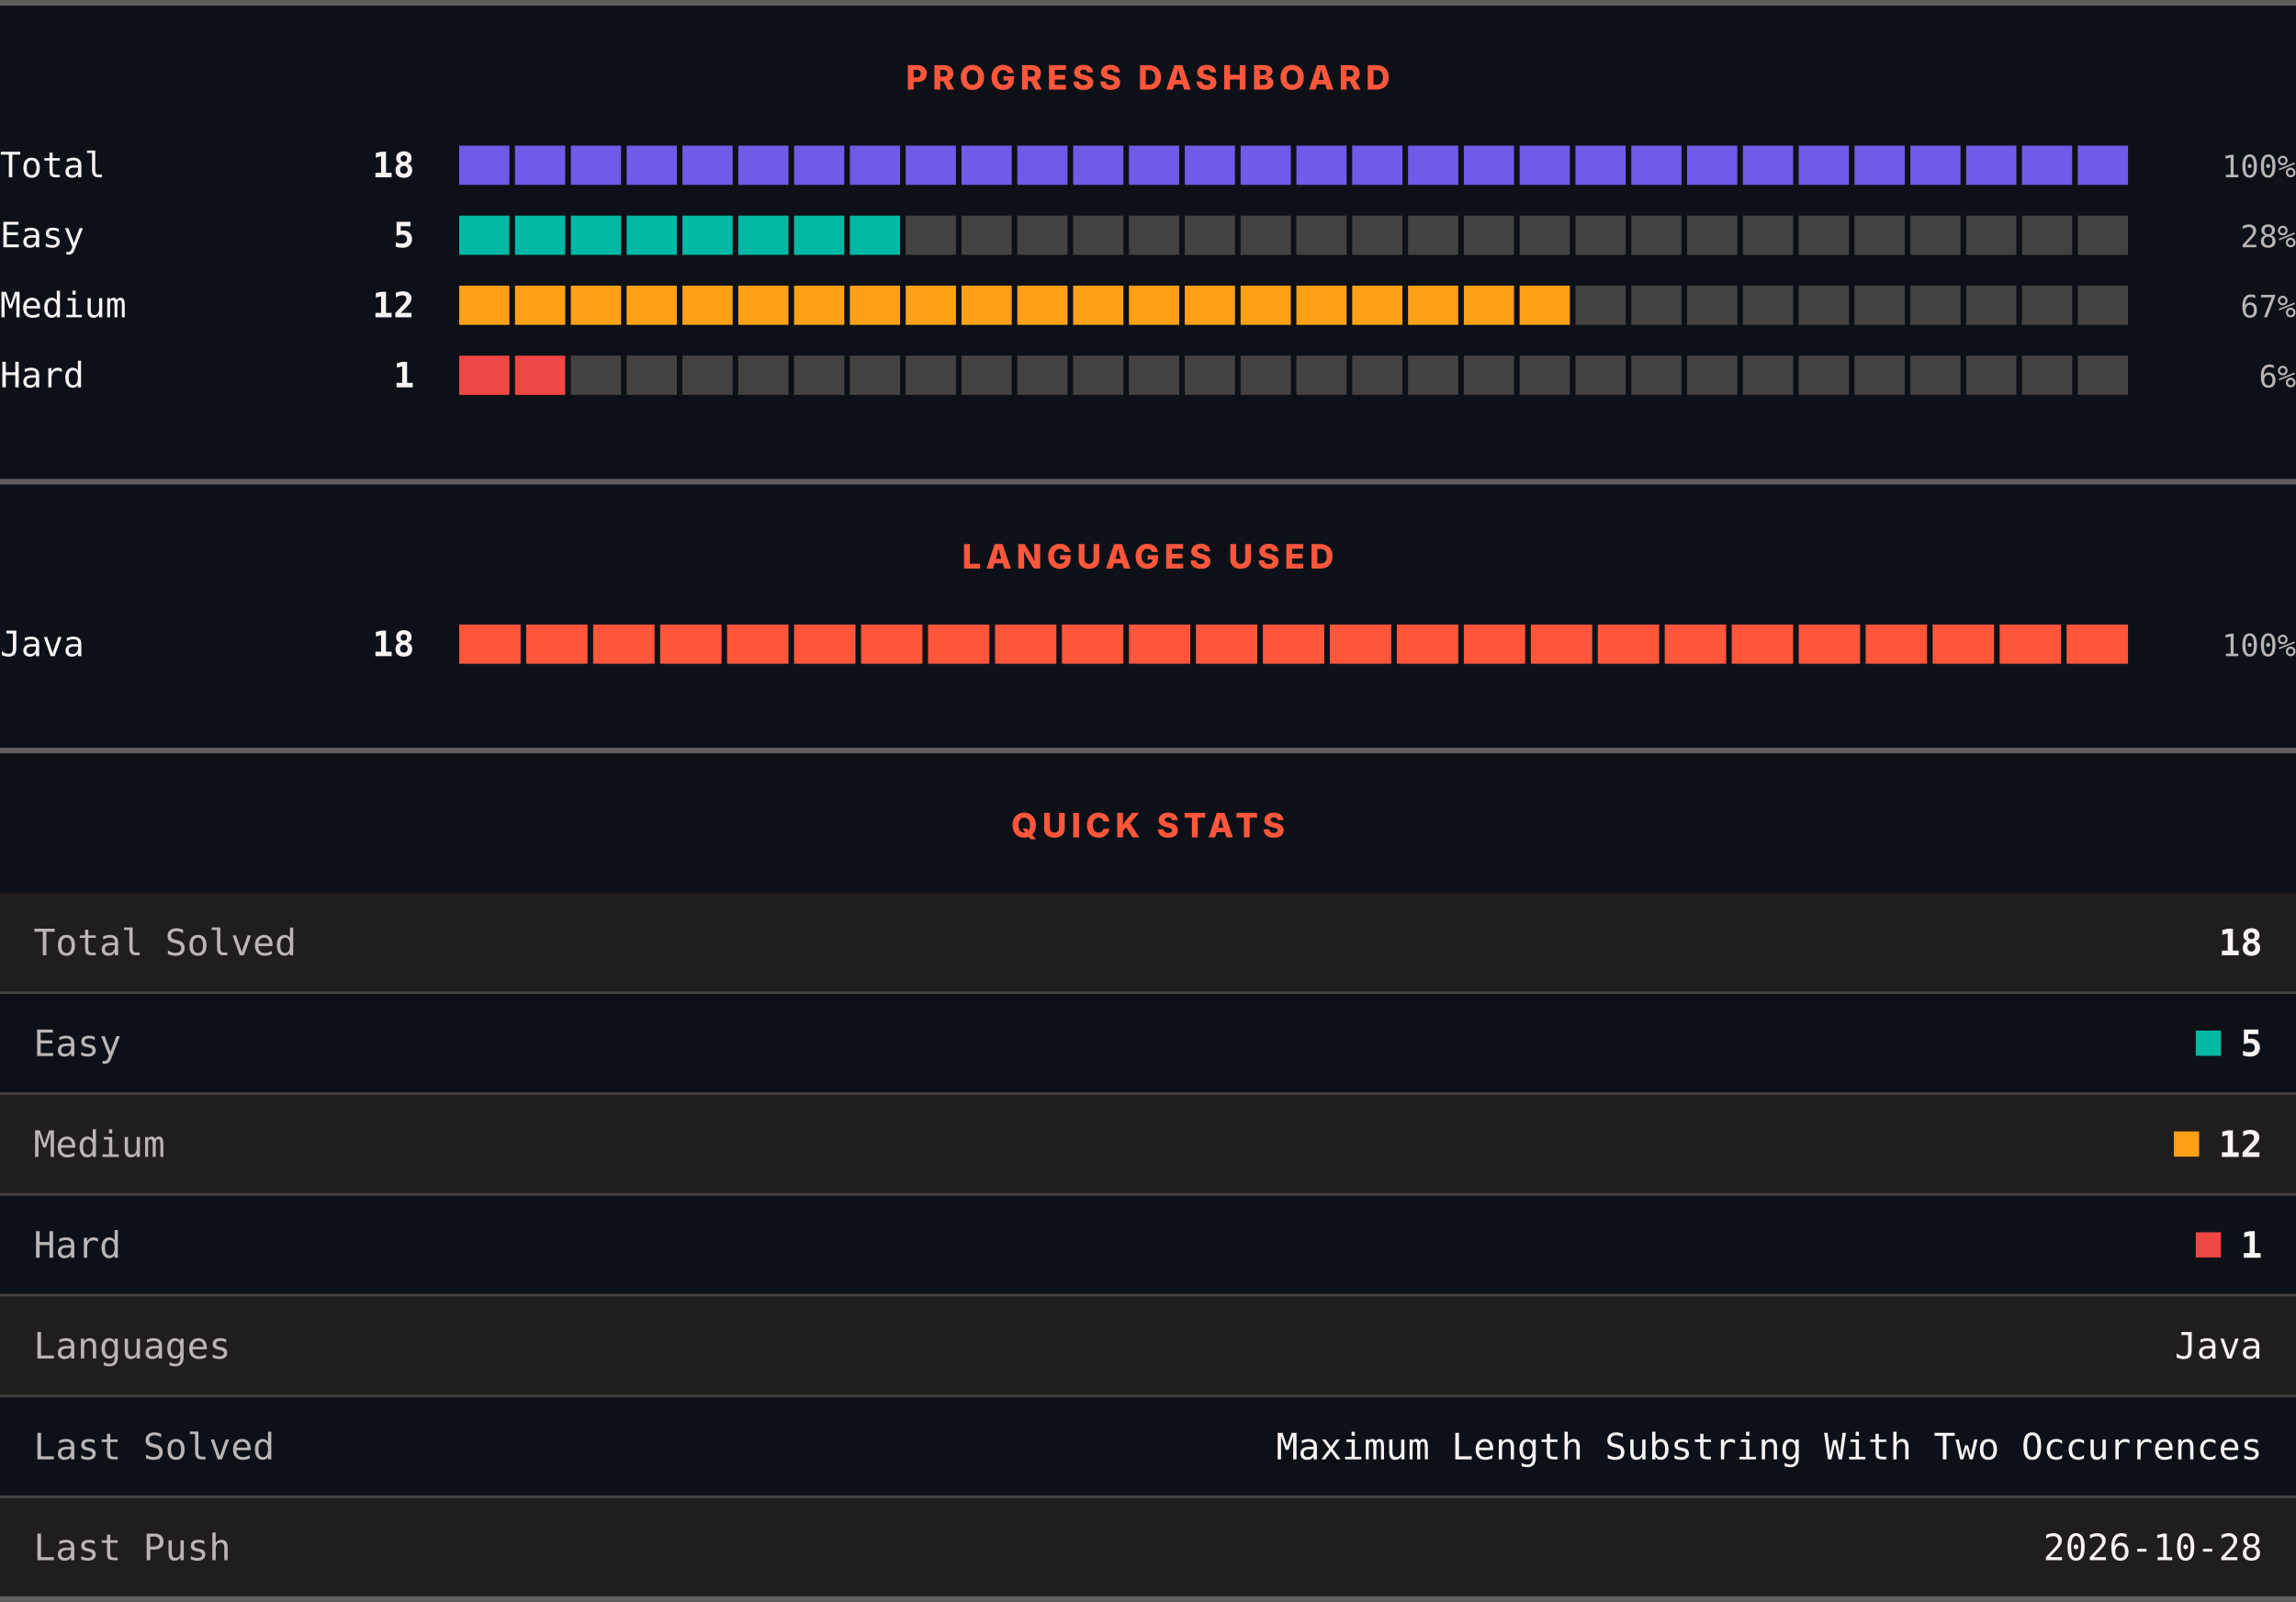
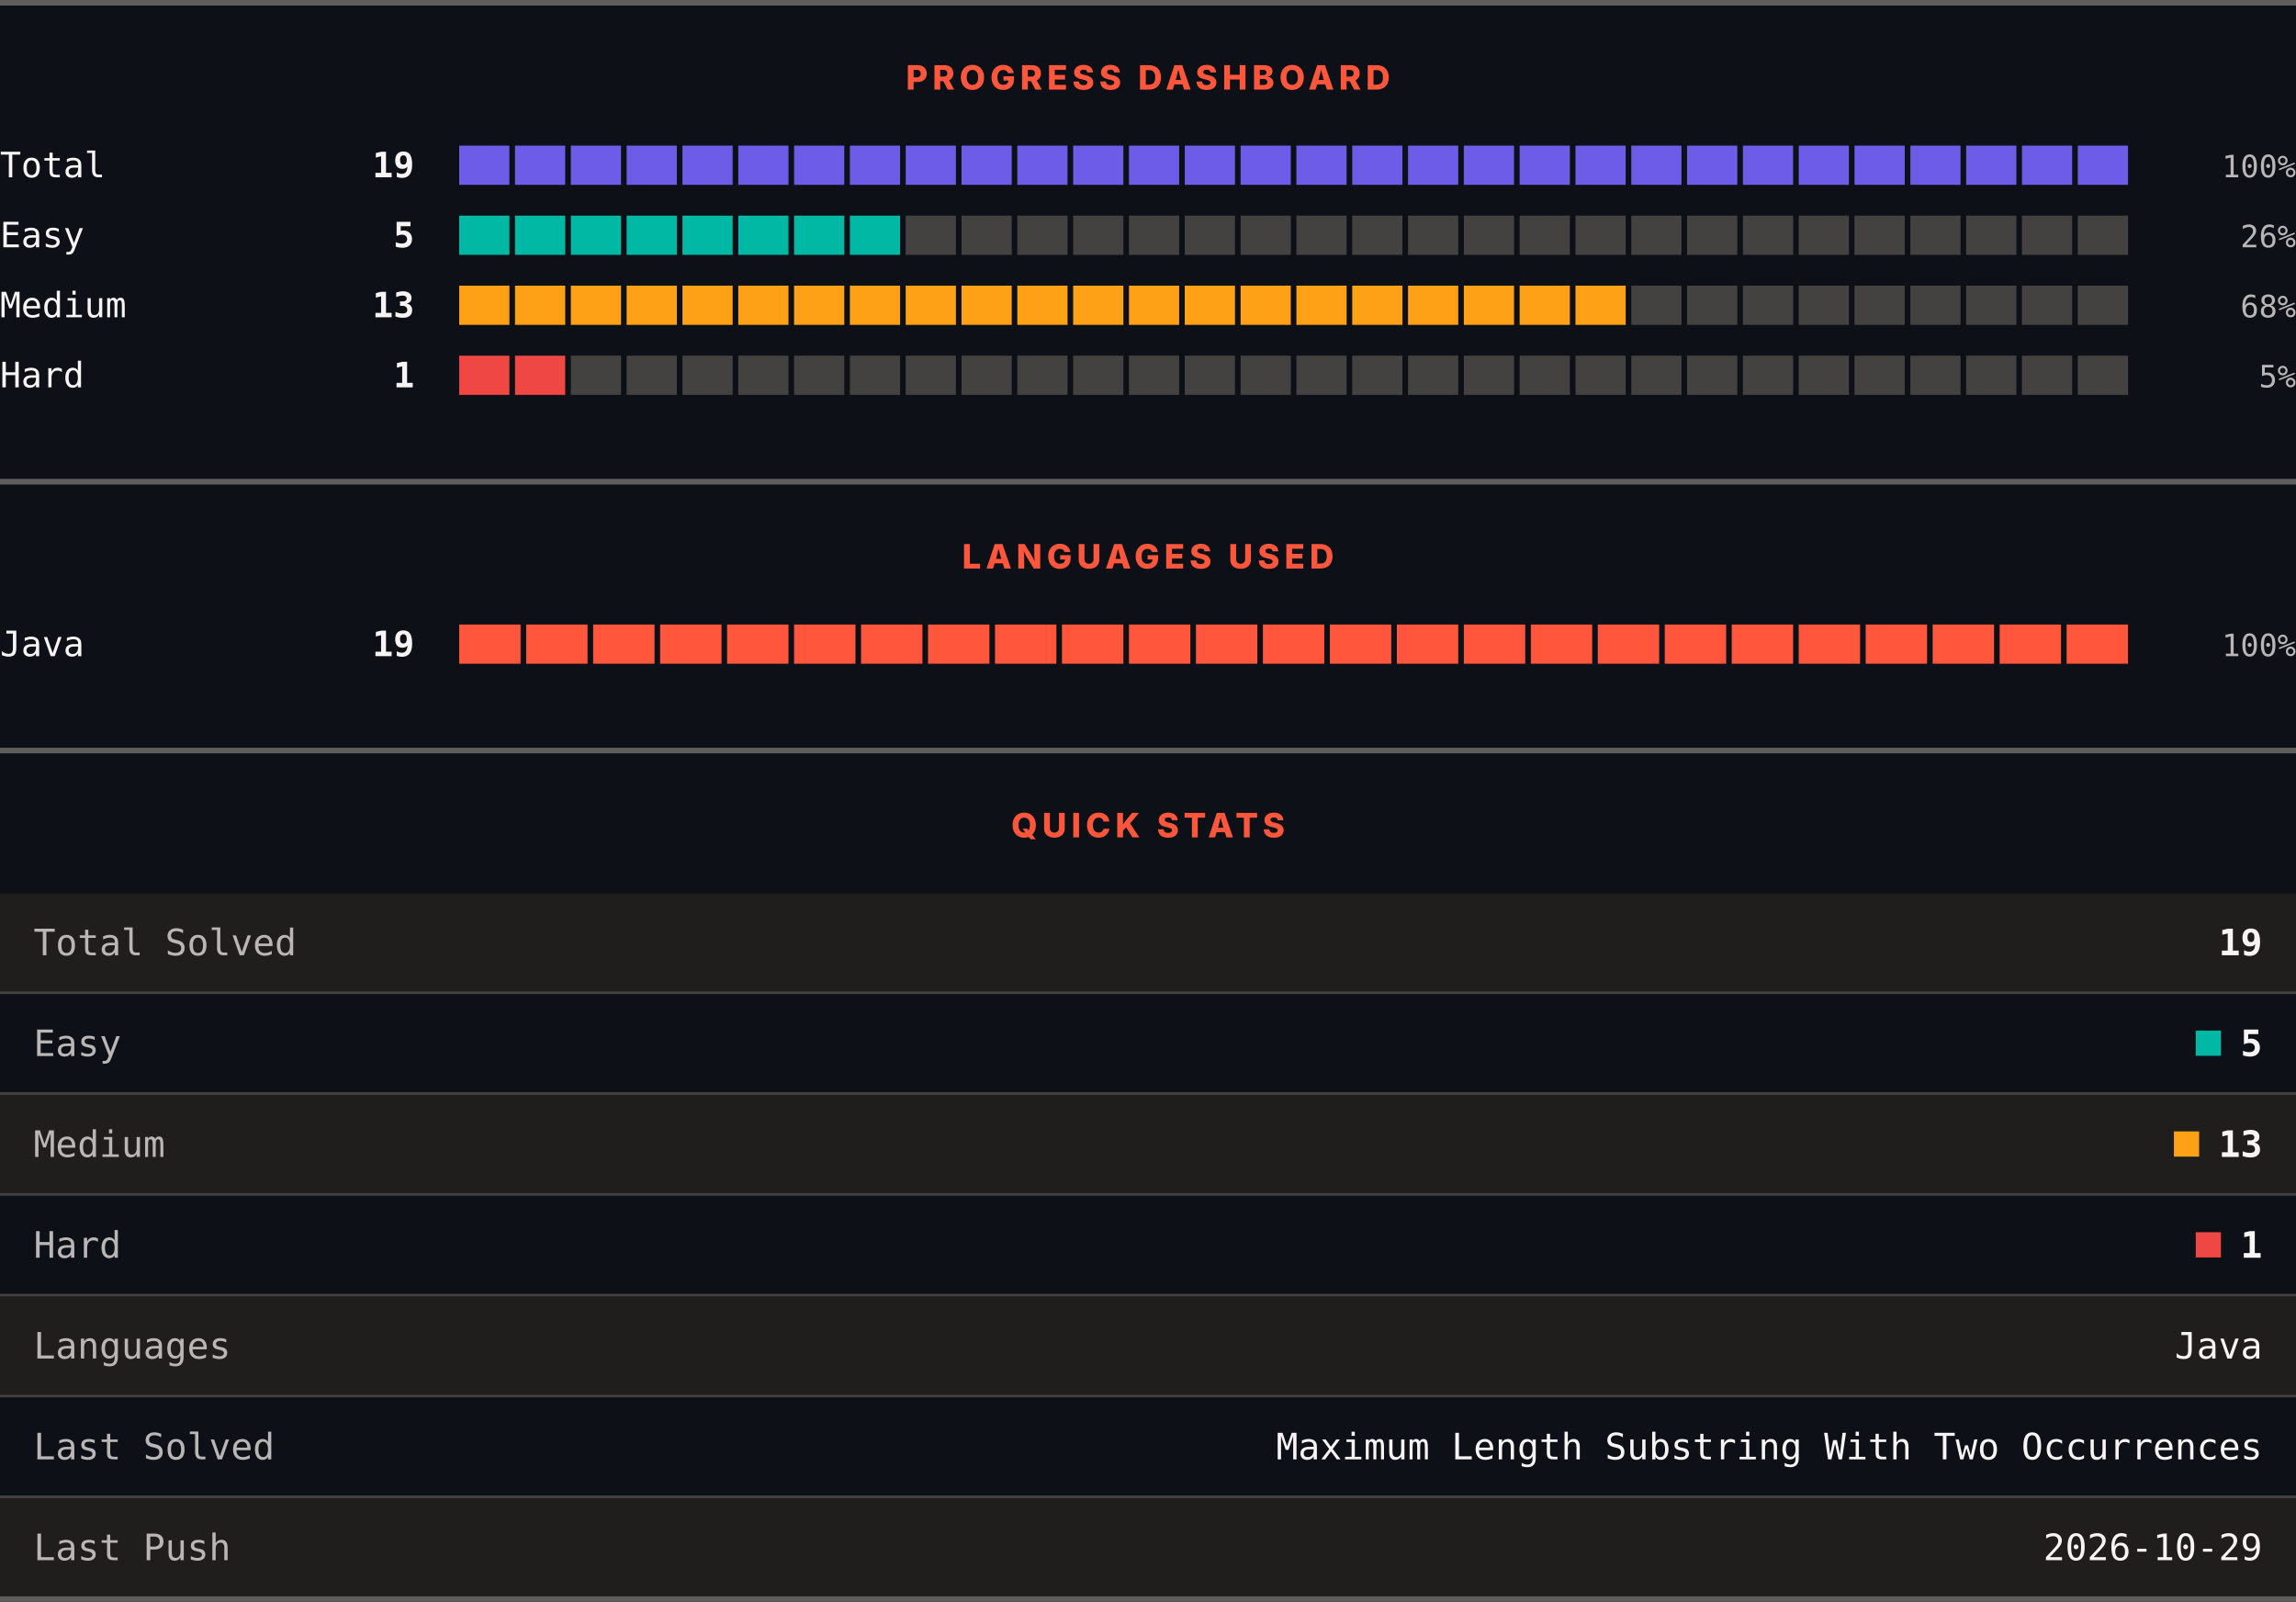
<svg xmlns="http://www.w3.org/2000/svg" width="820" height="572" viewBox="0 0 820 572" role="img" aria-label="LeetCode progress, languages and quick stats">
  <rect width="820" height="572" fill="#0d1117" />
  <rect x="0" y="0" width="820" height="2" fill="#605d5d" />
  <text x="410" y="32" text-anchor="middle" font-family="Archivo, system-ui, -apple-system, Segoe UI, sans-serif" font-size="12" font-weight="800" letter-spacing="1.68" fill="#ff563c">PROGRESS DASHBOARD</text>
  <text x="0" y="63.3" font-family="ui-monospace, SFMono-Regular, Menlo, Consolas, monospace" font-size="12.5" fill="#f8f4f4">Total</text>
-   <text x="148" y="63.3" text-anchor="end" font-family="ui-monospace, SFMono-Regular, Menlo, Consolas, monospace" font-size="12.5" font-weight="700" fill="#f8f4f4">18</text>
+   <text x="148" y="63.3" text-anchor="end" font-family="ui-monospace, SFMono-Regular, Menlo, Consolas, monospace" font-size="12.5" font-weight="700" fill="#f8f4f4">19</text>
  <rect x="164.00" y="52" width="17.93" height="14" fill="#6c5ce7" />
  <rect x="183.93" y="52" width="17.93" height="14" fill="#6c5ce7" />
  <rect x="203.87" y="52" width="17.93" height="14" fill="#6c5ce7" />
  <rect x="223.80" y="52" width="17.93" height="14" fill="#6c5ce7" />
  <rect x="243.73" y="52" width="17.93" height="14" fill="#6c5ce7" />
  <rect x="263.67" y="52" width="17.93" height="14" fill="#6c5ce7" />
  <rect x="283.60" y="52" width="17.93" height="14" fill="#6c5ce7" />
  <rect x="303.53" y="52" width="17.93" height="14" fill="#6c5ce7" />
  <rect x="323.47" y="52" width="17.93" height="14" fill="#6c5ce7" />
  <rect x="343.40" y="52" width="17.93" height="14" fill="#6c5ce7" />
  <rect x="363.33" y="52" width="17.93" height="14" fill="#6c5ce7" />
  <rect x="383.27" y="52" width="17.93" height="14" fill="#6c5ce7" />
  <rect x="403.20" y="52" width="17.93" height="14" fill="#6c5ce7" />
  <rect x="423.13" y="52" width="17.93" height="14" fill="#6c5ce7" />
  <rect x="443.07" y="52" width="17.93" height="14" fill="#6c5ce7" />
  <rect x="463.00" y="52" width="17.93" height="14" fill="#6c5ce7" />
  <rect x="482.93" y="52" width="17.93" height="14" fill="#6c5ce7" />
  <rect x="502.87" y="52" width="17.93" height="14" fill="#6c5ce7" />
  <rect x="522.80" y="52" width="17.93" height="14" fill="#6c5ce7" />
  <rect x="542.73" y="52" width="17.93" height="14" fill="#6c5ce7" />
  <rect x="562.67" y="52" width="17.93" height="14" fill="#6c5ce7" />
  <rect x="582.60" y="52" width="17.93" height="14" fill="#6c5ce7" />
  <rect x="602.53" y="52" width="17.93" height="14" fill="#6c5ce7" />
  <rect x="622.47" y="52" width="17.93" height="14" fill="#6c5ce7" />
  <rect x="642.40" y="52" width="17.93" height="14" fill="#6c5ce7" />
  <rect x="662.33" y="52" width="17.93" height="14" fill="#6c5ce7" />
  <rect x="682.27" y="52" width="17.93" height="14" fill="#6c5ce7" />
  <rect x="702.20" y="52" width="17.93" height="14" fill="#6c5ce7" />
  <rect x="722.13" y="52" width="17.93" height="14" fill="#6c5ce7" />
  <rect x="742.07" y="52" width="17.93" height="14" fill="#6c5ce7" />
  <text x="820" y="63.3" text-anchor="end" font-family="ui-monospace, SFMono-Regular, Menlo, Consolas, monospace" font-size="11" fill="#bab6b6">100%</text>
  <text x="0" y="88.3" font-family="ui-monospace, SFMono-Regular, Menlo, Consolas, monospace" font-size="12.5" fill="#f8f4f4">Easy</text>
  <text x="148" y="88.3" text-anchor="end" font-family="ui-monospace, SFMono-Regular, Menlo, Consolas, monospace" font-size="12.5" font-weight="700" fill="#f8f4f4">5</text>
  <rect x="164.00" y="77" width="17.93" height="14" fill="#00b8a3" />
  <rect x="183.93" y="77" width="17.93" height="14" fill="#00b8a3" />
  <rect x="203.87" y="77" width="17.93" height="14" fill="#00b8a3" />
  <rect x="223.80" y="77" width="17.93" height="14" fill="#00b8a3" />
  <rect x="243.73" y="77" width="17.93" height="14" fill="#00b8a3" />
  <rect x="263.67" y="77" width="17.93" height="14" fill="#00b8a3" />
  <rect x="283.60" y="77" width="17.93" height="14" fill="#00b8a3" />
  <rect x="303.53" y="77" width="17.93" height="14" fill="#00b8a3" />
  <rect x="323.47" y="77" width="17.93" height="14" fill="#444141" />
  <rect x="343.40" y="77" width="17.93" height="14" fill="#444141" />
  <rect x="363.33" y="77" width="17.93" height="14" fill="#444141" />
  <rect x="383.27" y="77" width="17.93" height="14" fill="#444141" />
  <rect x="403.20" y="77" width="17.93" height="14" fill="#444141" />
  <rect x="423.13" y="77" width="17.93" height="14" fill="#444141" />
  <rect x="443.07" y="77" width="17.93" height="14" fill="#444141" />
  <rect x="463.00" y="77" width="17.93" height="14" fill="#444141" />
  <rect x="482.93" y="77" width="17.93" height="14" fill="#444141" />
  <rect x="502.87" y="77" width="17.93" height="14" fill="#444141" />
  <rect x="522.80" y="77" width="17.93" height="14" fill="#444141" />
  <rect x="542.73" y="77" width="17.93" height="14" fill="#444141" />
  <rect x="562.67" y="77" width="17.93" height="14" fill="#444141" />
  <rect x="582.60" y="77" width="17.93" height="14" fill="#444141" />
  <rect x="602.53" y="77" width="17.93" height="14" fill="#444141" />
  <rect x="622.47" y="77" width="17.93" height="14" fill="#444141" />
  <rect x="642.40" y="77" width="17.93" height="14" fill="#444141" />
  <rect x="662.33" y="77" width="17.93" height="14" fill="#444141" />
  <rect x="682.27" y="77" width="17.93" height="14" fill="#444141" />
  <rect x="702.20" y="77" width="17.93" height="14" fill="#444141" />
  <rect x="722.13" y="77" width="17.93" height="14" fill="#444141" />
  <rect x="742.07" y="77" width="17.93" height="14" fill="#444141" />
-   <text x="820" y="88.3" text-anchor="end" font-family="ui-monospace, SFMono-Regular, Menlo, Consolas, monospace" font-size="11" fill="#bab6b6">28%</text>
+   <text x="820" y="88.3" text-anchor="end" font-family="ui-monospace, SFMono-Regular, Menlo, Consolas, monospace" font-size="11" fill="#bab6b6">26%</text>
  <text x="0" y="113.3" font-family="ui-monospace, SFMono-Regular, Menlo, Consolas, monospace" font-size="12.5" fill="#f8f4f4">Medium</text>
-   <text x="148" y="113.3" text-anchor="end" font-family="ui-monospace, SFMono-Regular, Menlo, Consolas, monospace" font-size="12.5" font-weight="700" fill="#f8f4f4">12</text>
+   <text x="148" y="113.3" text-anchor="end" font-family="ui-monospace, SFMono-Regular, Menlo, Consolas, monospace" font-size="12.5" font-weight="700" fill="#f8f4f4">13</text>
  <rect x="164.00" y="102" width="17.93" height="14" fill="#ffa116" />
  <rect x="183.93" y="102" width="17.93" height="14" fill="#ffa116" />
  <rect x="203.87" y="102" width="17.93" height="14" fill="#ffa116" />
  <rect x="223.80" y="102" width="17.93" height="14" fill="#ffa116" />
  <rect x="243.73" y="102" width="17.93" height="14" fill="#ffa116" />
  <rect x="263.67" y="102" width="17.93" height="14" fill="#ffa116" />
  <rect x="283.60" y="102" width="17.93" height="14" fill="#ffa116" />
  <rect x="303.53" y="102" width="17.93" height="14" fill="#ffa116" />
  <rect x="323.47" y="102" width="17.93" height="14" fill="#ffa116" />
  <rect x="343.40" y="102" width="17.93" height="14" fill="#ffa116" />
  <rect x="363.33" y="102" width="17.93" height="14" fill="#ffa116" />
  <rect x="383.27" y="102" width="17.93" height="14" fill="#ffa116" />
  <rect x="403.20" y="102" width="17.93" height="14" fill="#ffa116" />
  <rect x="423.13" y="102" width="17.93" height="14" fill="#ffa116" />
  <rect x="443.07" y="102" width="17.93" height="14" fill="#ffa116" />
  <rect x="463.00" y="102" width="17.93" height="14" fill="#ffa116" />
  <rect x="482.93" y="102" width="17.93" height="14" fill="#ffa116" />
  <rect x="502.87" y="102" width="17.93" height="14" fill="#ffa116" />
  <rect x="522.80" y="102" width="17.93" height="14" fill="#ffa116" />
  <rect x="542.73" y="102" width="17.93" height="14" fill="#ffa116" />
-   <rect x="562.67" y="102" width="17.93" height="14" fill="#444141" />
+   <rect x="562.67" y="102" width="17.93" height="14" fill="#ffa116" />
  <rect x="582.60" y="102" width="17.93" height="14" fill="#444141" />
  <rect x="602.53" y="102" width="17.93" height="14" fill="#444141" />
  <rect x="622.47" y="102" width="17.93" height="14" fill="#444141" />
  <rect x="642.40" y="102" width="17.93" height="14" fill="#444141" />
  <rect x="662.33" y="102" width="17.93" height="14" fill="#444141" />
  <rect x="682.27" y="102" width="17.93" height="14" fill="#444141" />
  <rect x="702.20" y="102" width="17.93" height="14" fill="#444141" />
  <rect x="722.13" y="102" width="17.93" height="14" fill="#444141" />
  <rect x="742.07" y="102" width="17.93" height="14" fill="#444141" />
-   <text x="820" y="113.3" text-anchor="end" font-family="ui-monospace, SFMono-Regular, Menlo, Consolas, monospace" font-size="11" fill="#bab6b6">67%</text>
+   <text x="820" y="113.3" text-anchor="end" font-family="ui-monospace, SFMono-Regular, Menlo, Consolas, monospace" font-size="11" fill="#bab6b6">68%</text>
  <text x="0" y="138.3" font-family="ui-monospace, SFMono-Regular, Menlo, Consolas, monospace" font-size="12.5" fill="#f8f4f4">Hard</text>
  <text x="148" y="138.3" text-anchor="end" font-family="ui-monospace, SFMono-Regular, Menlo, Consolas, monospace" font-size="12.5" font-weight="700" fill="#f8f4f4">1</text>
  <rect x="164.00" y="127" width="17.93" height="14" fill="#ef4743" />
  <rect x="183.93" y="127" width="17.93" height="14" fill="#ef4743" />
  <rect x="203.87" y="127" width="17.93" height="14" fill="#444141" />
  <rect x="223.80" y="127" width="17.93" height="14" fill="#444141" />
  <rect x="243.73" y="127" width="17.93" height="14" fill="#444141" />
  <rect x="263.67" y="127" width="17.93" height="14" fill="#444141" />
  <rect x="283.60" y="127" width="17.93" height="14" fill="#444141" />
  <rect x="303.53" y="127" width="17.93" height="14" fill="#444141" />
  <rect x="323.47" y="127" width="17.93" height="14" fill="#444141" />
  <rect x="343.40" y="127" width="17.93" height="14" fill="#444141" />
  <rect x="363.33" y="127" width="17.93" height="14" fill="#444141" />
  <rect x="383.27" y="127" width="17.93" height="14" fill="#444141" />
  <rect x="403.20" y="127" width="17.93" height="14" fill="#444141" />
  <rect x="423.13" y="127" width="17.93" height="14" fill="#444141" />
  <rect x="443.07" y="127" width="17.93" height="14" fill="#444141" />
  <rect x="463.00" y="127" width="17.93" height="14" fill="#444141" />
  <rect x="482.93" y="127" width="17.93" height="14" fill="#444141" />
  <rect x="502.87" y="127" width="17.93" height="14" fill="#444141" />
  <rect x="522.80" y="127" width="17.93" height="14" fill="#444141" />
  <rect x="542.73" y="127" width="17.93" height="14" fill="#444141" />
  <rect x="562.67" y="127" width="17.93" height="14" fill="#444141" />
  <rect x="582.60" y="127" width="17.93" height="14" fill="#444141" />
  <rect x="602.53" y="127" width="17.93" height="14" fill="#444141" />
  <rect x="622.47" y="127" width="17.93" height="14" fill="#444141" />
  <rect x="642.40" y="127" width="17.93" height="14" fill="#444141" />
  <rect x="662.33" y="127" width="17.93" height="14" fill="#444141" />
  <rect x="682.27" y="127" width="17.93" height="14" fill="#444141" />
  <rect x="702.20" y="127" width="17.93" height="14" fill="#444141" />
  <rect x="722.13" y="127" width="17.93" height="14" fill="#444141" />
  <rect x="742.07" y="127" width="17.93" height="14" fill="#444141" />
-   <text x="820" y="138.3" text-anchor="end" font-family="ui-monospace, SFMono-Regular, Menlo, Consolas, monospace" font-size="11" fill="#bab6b6">6%</text>
+   <text x="820" y="138.3" text-anchor="end" font-family="ui-monospace, SFMono-Regular, Menlo, Consolas, monospace" font-size="11" fill="#bab6b6">5%</text>
  <rect x="0" y="171" width="820" height="2" fill="#605d5d" />
  <text x="410" y="203" text-anchor="middle" font-family="Archivo, system-ui, -apple-system, Segoe UI, sans-serif" font-size="12" font-weight="800" letter-spacing="1.68" fill="#ff563c">LANGUAGES USED</text>
  <text x="0" y="234.3" font-family="ui-monospace, SFMono-Regular, Menlo, Consolas, monospace" font-size="12.5" fill="#f8f4f4">Java</text>
-   <text x="148" y="234.3" text-anchor="end" font-family="ui-monospace, SFMono-Regular, Menlo, Consolas, monospace" font-size="12.5" font-weight="700" fill="#f8f4f4">18</text>
+   <text x="148" y="234.3" text-anchor="end" font-family="ui-monospace, SFMono-Regular, Menlo, Consolas, monospace" font-size="12.5" font-weight="700" fill="#f8f4f4">19</text>
  <rect x="164.00" y="223" width="21.92" height="14" fill="#ff563c" />
  <rect x="187.92" y="223" width="21.92" height="14" fill="#ff563c" />
  <rect x="211.84" y="223" width="21.92" height="14" fill="#ff563c" />
  <rect x="235.76" y="223" width="21.92" height="14" fill="#ff563c" />
  <rect x="259.68" y="223" width="21.92" height="14" fill="#ff563c" />
  <rect x="283.60" y="223" width="21.92" height="14" fill="#ff563c" />
  <rect x="307.52" y="223" width="21.92" height="14" fill="#ff563c" />
  <rect x="331.44" y="223" width="21.92" height="14" fill="#ff563c" />
  <rect x="355.36" y="223" width="21.92" height="14" fill="#ff563c" />
  <rect x="379.28" y="223" width="21.92" height="14" fill="#ff563c" />
  <rect x="403.20" y="223" width="21.92" height="14" fill="#ff563c" />
  <rect x="427.12" y="223" width="21.92" height="14" fill="#ff563c" />
  <rect x="451.04" y="223" width="21.92" height="14" fill="#ff563c" />
  <rect x="474.96" y="223" width="21.92" height="14" fill="#ff563c" />
  <rect x="498.88" y="223" width="21.92" height="14" fill="#ff563c" />
  <rect x="522.80" y="223" width="21.92" height="14" fill="#ff563c" />
  <rect x="546.72" y="223" width="21.92" height="14" fill="#ff563c" />
  <rect x="570.64" y="223" width="21.92" height="14" fill="#ff563c" />
  <rect x="594.56" y="223" width="21.92" height="14" fill="#ff563c" />
  <rect x="618.48" y="223" width="21.92" height="14" fill="#ff563c" />
  <rect x="642.40" y="223" width="21.92" height="14" fill="#ff563c" />
  <rect x="666.32" y="223" width="21.92" height="14" fill="#ff563c" />
  <rect x="690.24" y="223" width="21.92" height="14" fill="#ff563c" />
  <rect x="714.16" y="223" width="21.92" height="14" fill="#ff563c" />
  <rect x="738.08" y="223" width="21.92" height="14" fill="#ff563c" />
  <text x="820" y="234.3" text-anchor="end" font-family="ui-monospace, SFMono-Regular, Menlo, Consolas, monospace" font-size="11" fill="#bab6b6">100%</text>
  <rect x="0" y="267" width="820" height="2" fill="#605d5d" />
  <text x="410" y="299" text-anchor="middle" font-family="Archivo, system-ui, -apple-system, Segoe UI, sans-serif" font-size="12" font-weight="800" letter-spacing="1.68" fill="#ff563c">QUICK STATS</text>
  <rect x="0" y="319" width="820" height="35" fill="#201e1d" />
  <text x="12" y="341.1" font-family="ui-monospace, SFMono-Regular, Menlo, Consolas, monospace" font-size="13" fill="#bab6b6">Total Solved</text>
-   <text x="808" y="341.1" text-anchor="end" font-family="ui-monospace, SFMono-Regular, Menlo, Consolas, monospace" font-size="13" font-weight="700" fill="#f8f4f4">18</text>
+   <text x="808" y="341.1" text-anchor="end" font-family="ui-monospace, SFMono-Regular, Menlo, Consolas, monospace" font-size="13" font-weight="700" fill="#f8f4f4">19</text>
  <rect x="0" y="354" width="820" height="1" fill="#444141" />
  <rect x="0" y="355" width="820" height="35" fill="#0d1117" />
  <text x="12" y="377.1" font-family="ui-monospace, SFMono-Regular, Menlo, Consolas, monospace" font-size="13" fill="#bab6b6">Easy</text>
  <rect x="784.2" y="368" width="9" height="9" fill="#00b8a3" />
  <text x="808" y="377.1" text-anchor="end" font-family="ui-monospace, SFMono-Regular, Menlo, Consolas, monospace" font-size="13" font-weight="700" fill="#f8f4f4">5</text>
  <rect x="0" y="390" width="820" height="1" fill="#444141" />
  <rect x="0" y="391" width="820" height="35" fill="#201e1d" />
  <text x="12" y="413.1" font-family="ui-monospace, SFMono-Regular, Menlo, Consolas, monospace" font-size="13" fill="#bab6b6">Medium</text>
  <rect x="776.4" y="404" width="9" height="9" fill="#ffa116" />
-   <text x="808" y="413.1" text-anchor="end" font-family="ui-monospace, SFMono-Regular, Menlo, Consolas, monospace" font-size="13" font-weight="700" fill="#f8f4f4">12</text>
+   <text x="808" y="413.1" text-anchor="end" font-family="ui-monospace, SFMono-Regular, Menlo, Consolas, monospace" font-size="13" font-weight="700" fill="#f8f4f4">13</text>
  <rect x="0" y="426" width="820" height="1" fill="#444141" />
  <rect x="0" y="427" width="820" height="35" fill="#0d1117" />
  <text x="12" y="449.1" font-family="ui-monospace, SFMono-Regular, Menlo, Consolas, monospace" font-size="13" fill="#bab6b6">Hard</text>
  <rect x="784.2" y="440" width="9" height="9" fill="#ef4743" />
  <text x="808" y="449.1" text-anchor="end" font-family="ui-monospace, SFMono-Regular, Menlo, Consolas, monospace" font-size="13" font-weight="700" fill="#f8f4f4">1</text>
  <rect x="0" y="462" width="820" height="1" fill="#444141" />
  <rect x="0" y="463" width="820" height="35" fill="#201e1d" />
  <text x="12" y="485.1" font-family="ui-monospace, SFMono-Regular, Menlo, Consolas, monospace" font-size="13" fill="#bab6b6">Languages</text>
  <text x="808" y="485.1" text-anchor="end" font-family="ui-monospace, SFMono-Regular, Menlo, Consolas, monospace" font-size="13" fill="#f8f4f4">Java</text>
  <rect x="0" y="498" width="820" height="1" fill="#444141" />
  <rect x="0" y="499" width="820" height="35" fill="#0d1117" />
  <text x="12" y="521.1" font-family="ui-monospace, SFMono-Regular, Menlo, Consolas, monospace" font-size="13" fill="#bab6b6">Last Solved</text>
  <text x="808" y="521.1" text-anchor="end" font-family="ui-monospace, SFMono-Regular, Menlo, Consolas, monospace" font-size="13" fill="#f8f4f4">Maximum Length Substring With Two Occurrences</text>
  <rect x="0" y="534" width="820" height="1" fill="#444141" />
  <rect x="0" y="535" width="820" height="35" fill="#201e1d" />
  <text x="12" y="557.1" font-family="ui-monospace, SFMono-Regular, Menlo, Consolas, monospace" font-size="13" fill="#bab6b6">Last Push</text>
-   <text x="808" y="557.1" text-anchor="end" font-family="ui-monospace, SFMono-Regular, Menlo, Consolas, monospace" font-size="13" fill="#f8f4f4">2026-10-28</text>
+   <text x="808" y="557.1" text-anchor="end" font-family="ui-monospace, SFMono-Regular, Menlo, Consolas, monospace" font-size="13" fill="#f8f4f4">2026-10-29</text>
  <rect x="0" y="570" width="820" height="2" fill="#605d5d" />
</svg>
